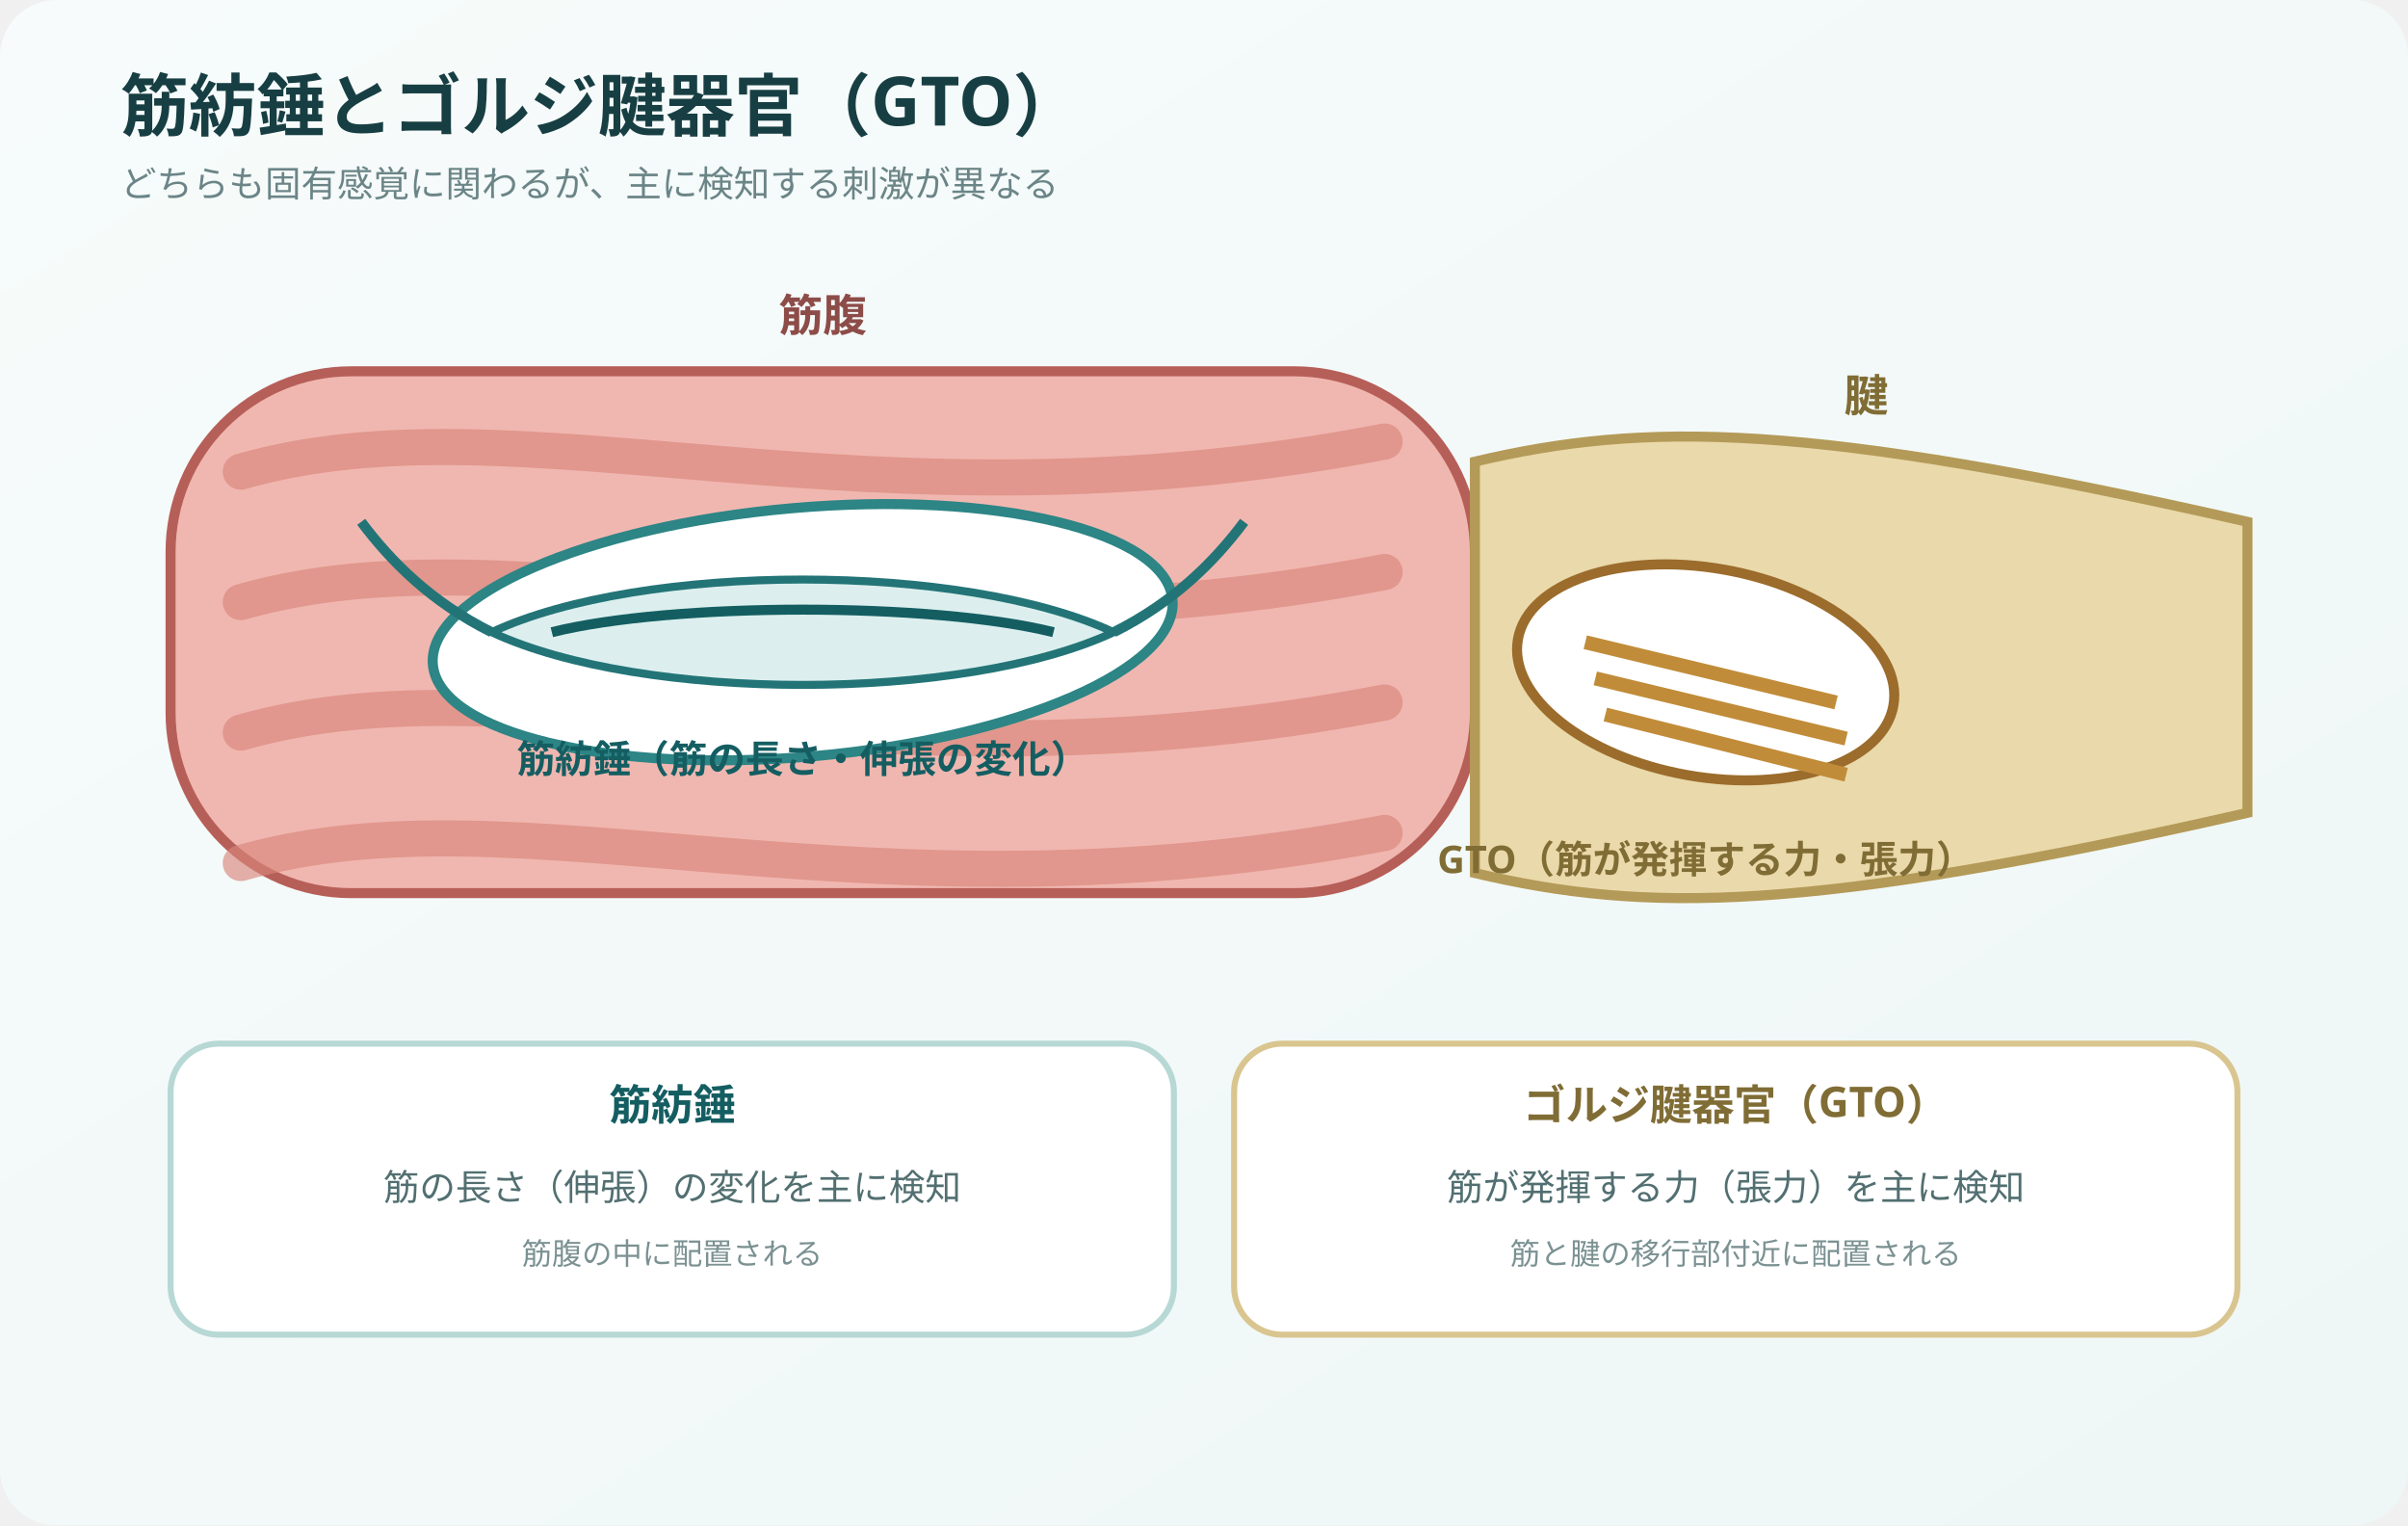
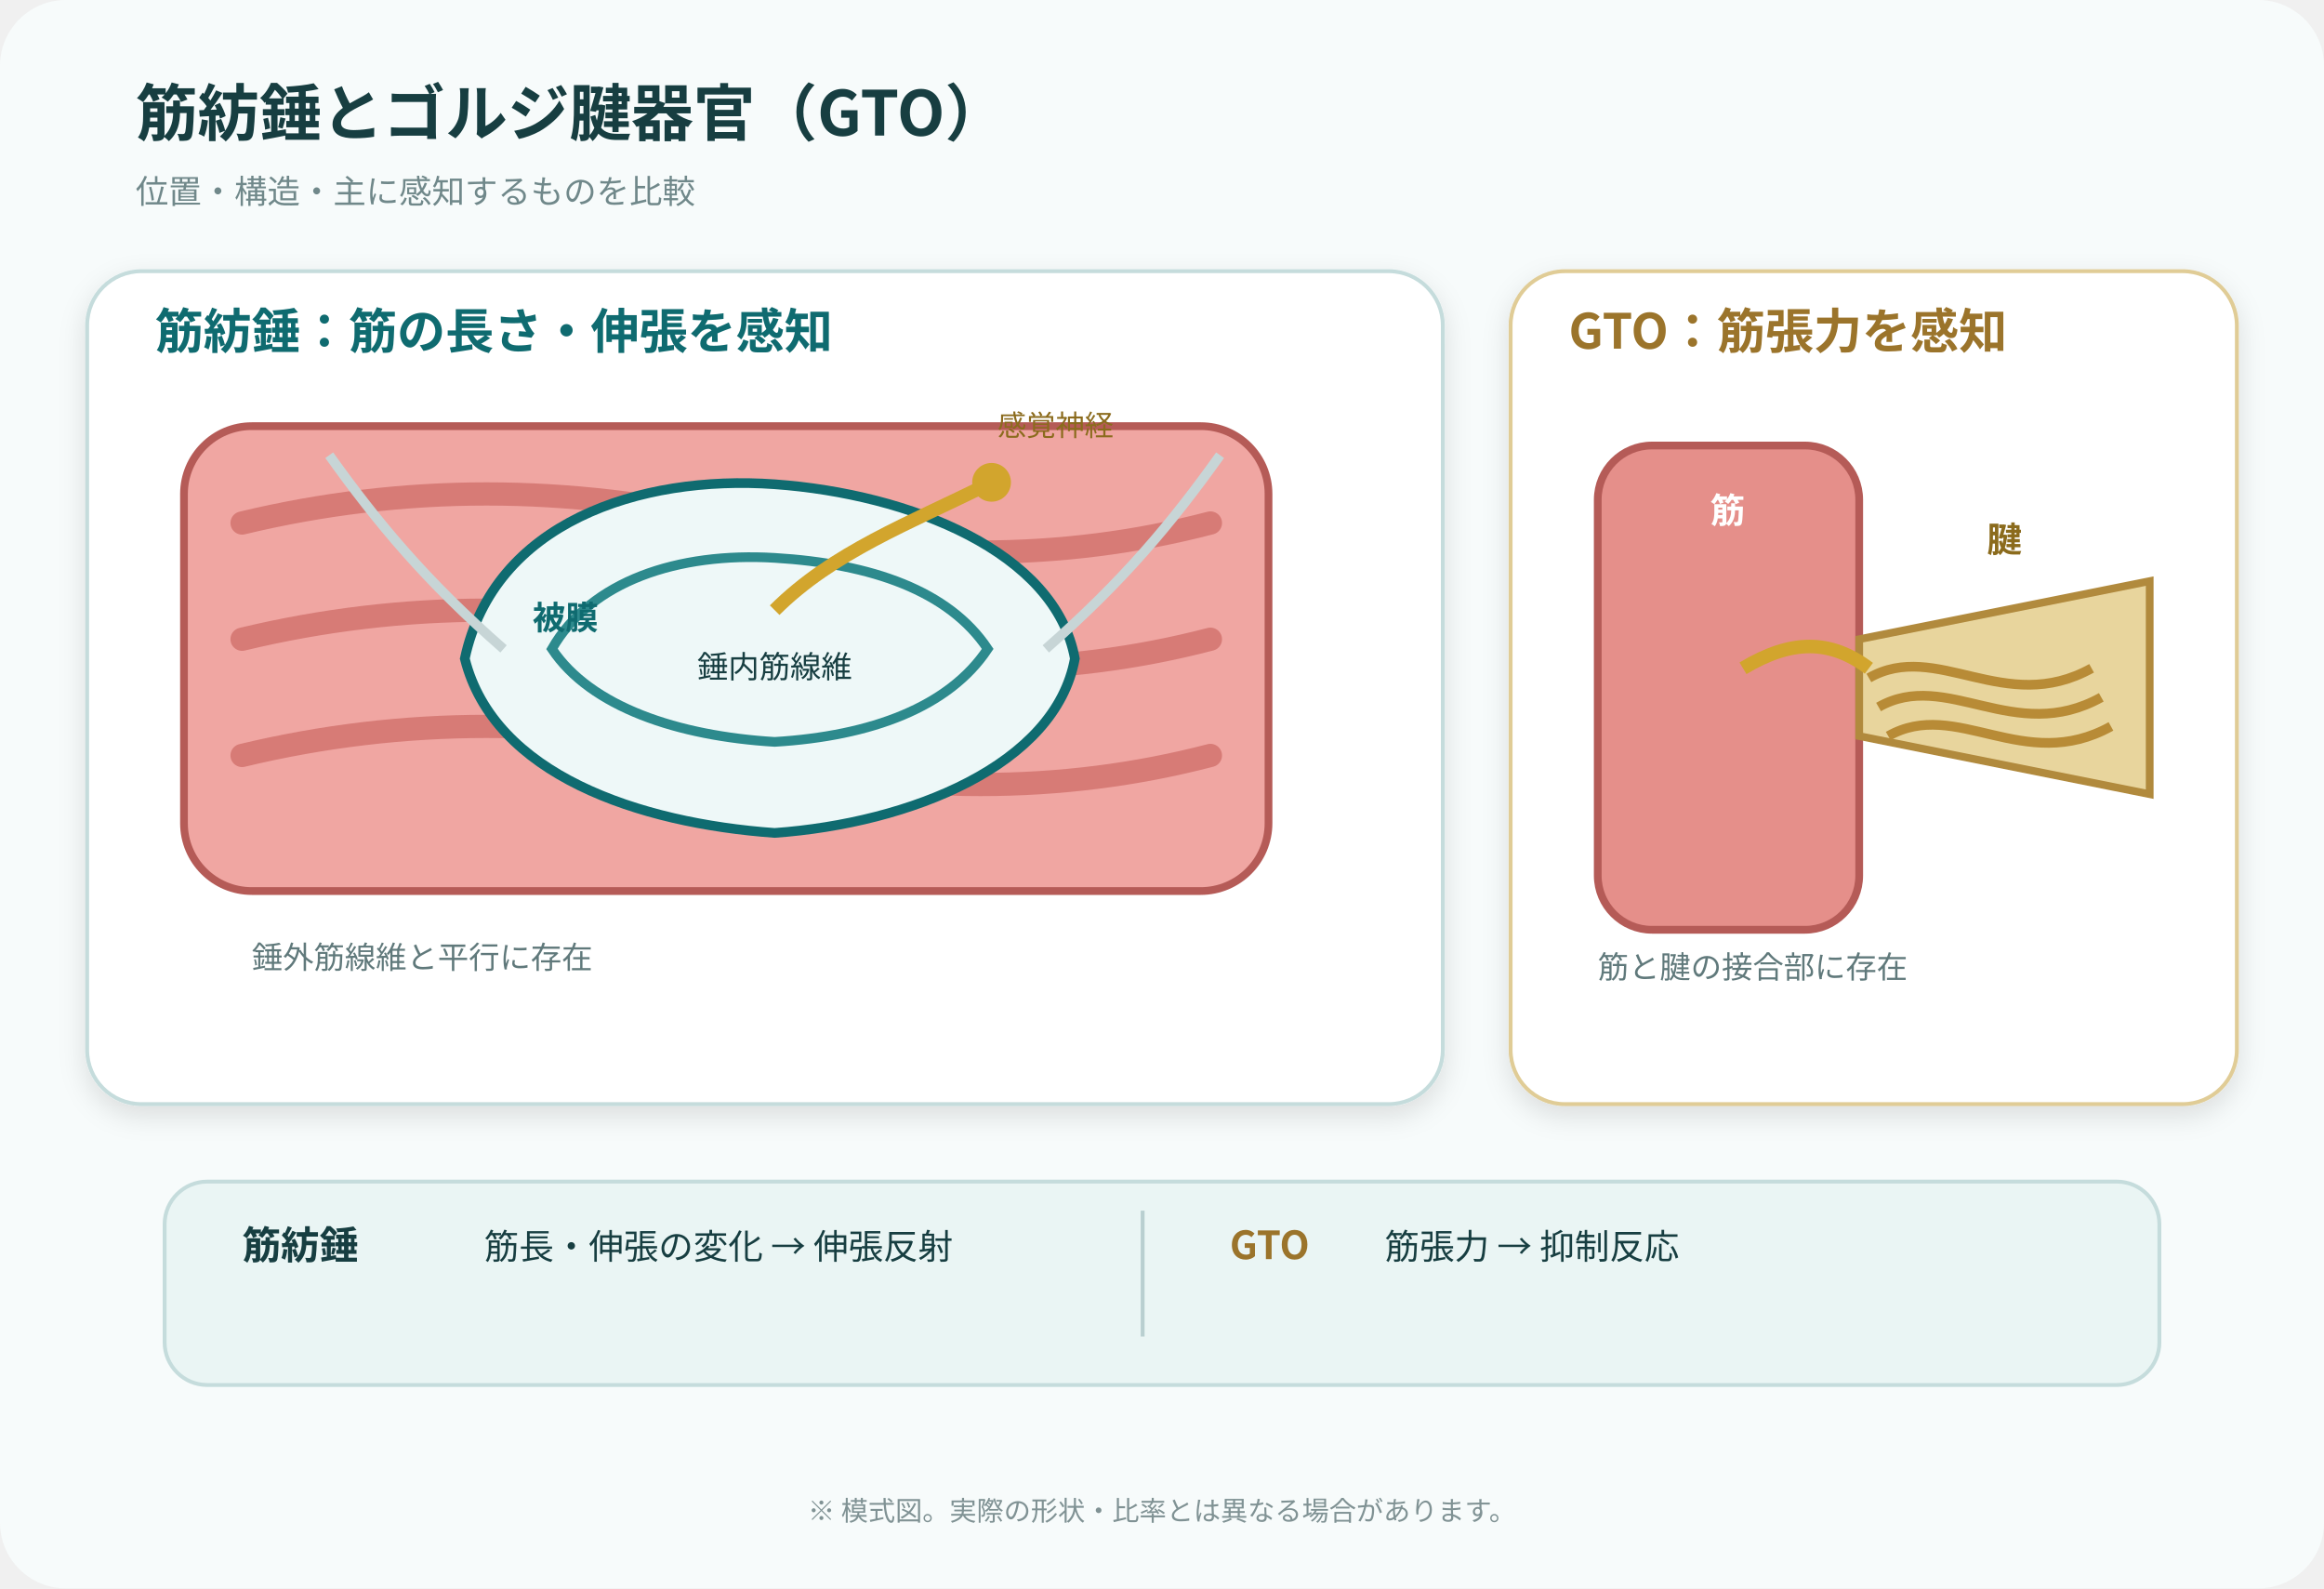
- <svg xmlns="http://www.w3.org/2000/svg" viewBox="0 0 1200 760" width="1200" height="760">
+ <svg xmlns="http://www.w3.org/2000/svg" viewBox="0 0 1200 820" role="img">
  <defs>
-     <linearGradient id="bg" x1="0" y1="0" x2="1" y2="1">
-       <stop offset="0" stop-color="#f7fbfb" />
-       <stop offset="1" stop-color="#eef7f6" />
-     </linearGradient>
-     <linearGradient id="teal" x1="0" y1="0" x2="1" y2="0">
-       <stop stop-color="#145e62" />
-       <stop offset="1" stop-color="#2d8585" />
-     </linearGradient>
    <filter id="shadow" x="-20%" y="-20%" width="140%" height="140%">
-       <feDropShadow dx="0" dy="5" stdDeviation="7" flood-color="#163f43" flood-opacity=".13" />
+       <feDropShadow dx="0" dy="5" stdDeviation="7" flood-opacity=".12" />
    </filter>
+     <marker id="arrow" markerWidth="12" markerHeight="12" refX="10" refY="6" orient="auto">
+       <path d="M0,0 L12,6 L0,12 z" fill="#0f6b70" />
+     </marker>
+     <marker id="arrowGold" markerWidth="12" markerHeight="12" refX="10" refY="6" orient="auto">
+       <path d="M0,0 L12,6 L0,12 z" fill="#b4883b" />
+     </marker>
  </defs>
-   <rect width="1200" height="760" rx="28" fill="url(#bg)" />
-   <text x="60" y="65" font-family="sans-serif" font-size="34" font-weight="800" fill="#173f43">筋紡錘とゴルジ腱器官（GTO）</text>
-   <text x="60" y="98" font-family="sans-serif" font-size="18" fill="#6b8587">どちらも固有感覚に関わるが、主に検知する刺激が異なる</text>
-   <rect x="85" y="185" width="650" height="260" rx="90" fill="#f0b7b0" stroke="#b65f58" stroke-width="5" />
-   <path d="M120 235 C260 195 430 270 690 220 M120 300 C260 260 430 335 690 285 M120 365 C260 325 430 400 690 350 M120 430 C260 390 430 465 690 415" fill="none" stroke="#d9857b" stroke-width="18" stroke-linecap="round" opacity=".65" />
-   <text x="410" y="165" font-family="sans-serif" text-anchor="middle" font-size="22" font-weight="800" fill="#8d4c48">筋腹</text>
-   <g>
-     <ellipse cx="400" cy="315" rx="185" ry="62" fill="#fff" stroke="#2d8585" stroke-width="5" transform="rotate(-5 400 315)" />
-   </g>
-   <path d="M245 315 C320 280 480 280 555 315 C480 350 320 350 245 315z" fill="#dcefee" stroke="#237477" stroke-width="4" />
-   <path d="M275 315 C335 300 465 300 525 315" stroke="#145e62" stroke-width="5" fill="none" />
-   <path d="M245 315 C215 300 195 280 180 260 M555 315 C585 300 605 280 620 260" stroke="#237477" stroke-width="5" fill="none" />
-   <text x="400" y="385" font-family="sans-serif" text-anchor="middle" font-size="19" font-weight="800" fill="#145e62">筋紡錘（筋の長さ・伸張の変化）</text>
-   <path d="M735 230 C820 210 900 210 1120 260 L1120 405 C900 455 820 455 735 435 Z" fill="#ead9aa" stroke="#b49a58" stroke-width="5" />
-   <text x="930" y="205" font-family="sans-serif" text-anchor="middle" font-size="22" font-weight="800" fill="#806d35">腱</text>
-   <g>
-     <ellipse cx="850" cy="335" rx="95" ry="52" fill="#fff" stroke="#9b6c2c" stroke-width="5" transform="rotate(10 850 335)" />
-   </g>
-   <path d="M790 320 L915 350 M795 338 L920 368 M800 356 L920 386" stroke="#c18c39" stroke-width="7" />
-   <text x="850" y="435" font-family="sans-serif" text-anchor="middle" font-size="19" font-weight="800" fill="#806d35">GTO（筋が発揮する力・張力）</text>
-   <g>
-     <rect x="85" y="520" width="500" height="145" rx="24" fill="#fff" stroke="#b7d8d5" stroke-width="3" />
-     <text x="335" y="558" font-family="sans-serif" text-anchor="middle" font-size="21" font-weight="800" fill="#145e62">筋紡錘</text>
-     <text x="335" y="598" font-family="sans-serif" text-anchor="middle" font-size="18" fill="#526f71">筋の長さ（伸張）の変化を主に検知</text>
-     <text x="335" y="630" font-family="sans-serif" text-anchor="middle" font-size="15" fill="#7b9192">筋腹の中に配置される</text>
-   </g>
-   <g>
-     <rect x="615" y="520" width="500" height="145" rx="24" fill="#fff" stroke="#d9c58f" stroke-width="3" />
-     <text x="865" y="558" font-family="sans-serif" text-anchor="middle" font-size="21" font-weight="800" fill="#806d35">ゴルジ腱器官（GTO）</text>
-     <text x="865" y="598" font-family="sans-serif" text-anchor="middle" font-size="18" fill="#526f71">筋が発揮する力（張力）を主に検知</text>
-     <text x="865" y="630" font-family="sans-serif" text-anchor="middle" font-size="15" fill="#7b9192">筋と腱の移行部付近に配置される</text>
-   </g>
+   <rect width="1200" height="820" rx="34" fill="#f7fbfb" />
+   <text x="70" y="70" font-family="Noto Sans CJK JP, sans-serif" font-size="32" font-weight="700" fill="#173e41">筋紡錘とゴルジ腱器官（GTO）</text>
+   <text x="70" y="105" font-family="Noto Sans CJK JP, sans-serif" font-size="17" fill="#70888a">位置・構造・主に感知するものを比較</text>
+   <rect x="45" y="140" width="700" height="430" rx="28" fill="#fff" stroke="#c5dcdc" stroke-width="2" filter="url(#shadow)" />
+   <text x="80" y="180" font-family="Noto Sans CJK JP, sans-serif" font-size="25" font-weight="700" fill="#0f6b70">筋紡錘：筋の長さ・伸張を感知</text>
+   <rect x="95" y="220" width="560" height="240" rx="35" fill="#f0a6a2" stroke="#b55b57" stroke-width="4" />
+   <path d="M125 270 Q250 240 380 270 T625 270 M125 330 Q250 300 380 330 T625 330 M125 390 Q250 360 380 390 T625 390" fill="none" stroke="#d77b76" stroke-width="12" stroke-linecap="round" />
+   <path d="M240 340 C255 270 330 245 400 250 C470 255 545 285 555 340 C545 395 470 425 400 430 C330 425 255 400 240 340 Z" fill="#eef8f8" stroke="#0f6b70" stroke-width="5" />
+   <path d="M285 335 C305 300 350 285 400 288 C450 291 490 305 510 335 C490 365 450 380 400 383 C350 380 305 365 285 335 Z" fill="none" stroke="#2d8a8d" stroke-width="5" />
+   <path d="M260 335 C220 300 195 270 170 235 M540 335 C580 300 605 270 630 235" fill="none" stroke="#c7d5d6" stroke-width="5" />
+   <path d="M400 315 C430 285 470 270 510 250" fill="none" stroke="#d2a52d" stroke-width="7" />
+   <circle cx="512" cy="249" r="10" fill="#d2a52d" />
+   <text x="130" y="500" font-family="Noto Sans CJK JP, sans-serif" font-size="16" fill="#60797b">錘外筋線維と平行に存在</text>
+   <text x="275" y="325" font-family="Noto Sans CJK JP, sans-serif" font-size="17" font-weight="700" fill="#0f6b70">被膜</text>
+   <text x="400" y="350" text-anchor="middle" font-family="Noto Sans CJK JP, sans-serif" font-size="16" fill="#173e41">錘内筋線維</text>
+   <text x="515" y="225" font-family="Noto Sans CJK JP, sans-serif" font-size="15" fill="#8b6b1d">感覚神経</text>
+   <rect x="780" y="140" width="375" height="430" rx="28" fill="#fff" stroke="#e0cc96" stroke-width="2" filter="url(#shadow)" />
+   <text x="810" y="180" font-family="Noto Sans CJK JP, sans-serif" font-size="25" font-weight="700" fill="#9b742b">GTO：筋張力を感知</text>
+   <rect x="825" y="230" width="135" height="250" rx="28" fill="#e58f8a" stroke="#b55b57" stroke-width="4" />
+   <text x="892" y="270" text-anchor="middle" font-family="Noto Sans CJK JP, sans-serif" font-size="18" font-weight="700" fill="#fff">筋</text>
+   <path d="M960 330 L1110 300 L1110 410 L960 380 Z" fill="#e8d59d" stroke="#b18a3d" stroke-width="4" />
+   <text x="1035" y="285" text-anchor="middle" font-family="Noto Sans CJK JP, sans-serif" font-size="18" font-weight="700" fill="#8b6b1d">腱</text>
+   <path d="M965 350 C1000 330 1035 370 1080 345 M970 365 C1005 345 1040 385 1085 360 M975 380 C1010 360 1045 400 1090 375" fill="none" stroke="#b88b36" stroke-width="5" />
+   <path d="M900 345 C925 330 945 330 965 345" fill="none" stroke="#d2a52d" stroke-width="7" />
+   <text x="825" y="505" font-family="Noto Sans CJK JP, sans-serif" font-size="16" fill="#60797b">筋と腱の接合部に存在</text>
+   <rect x="85" y="610" width="1030" height="105" rx="22" fill="#eaf5f4" stroke="#c5dcdc" stroke-width="2" />
+   <text x="125" y="650" font-family="Noto Sans CJK JP, sans-serif" font-size="20" font-weight="700" fill="#173e41">筋紡錘</text>
+   <text x="250" y="650" font-family="Noto Sans CJK JP, sans-serif" font-size="18" fill="#173e41">筋長・伸張の変化 → 伸張反射</text>
+   <line x1="590" y1="625" x2="590" y2="690" stroke="#b9cfd0" stroke-width="2" />
+   <text x="635" y="650" font-family="Noto Sans CJK JP, sans-serif" font-size="20" font-weight="700" fill="#9b742b">GTO</text>
+   <text x="715" y="650" font-family="Noto Sans CJK JP, sans-serif" font-size="18" fill="#173e41">筋張力 → 抑制反応</text>
+   <text x="600" y="785" text-anchor="middle" font-family="Noto Sans CJK JP, sans-serif" font-size="14" fill="#809294">※ 模式図。実際の形状・比率とは異なる場合があります。</text>
</svg>
